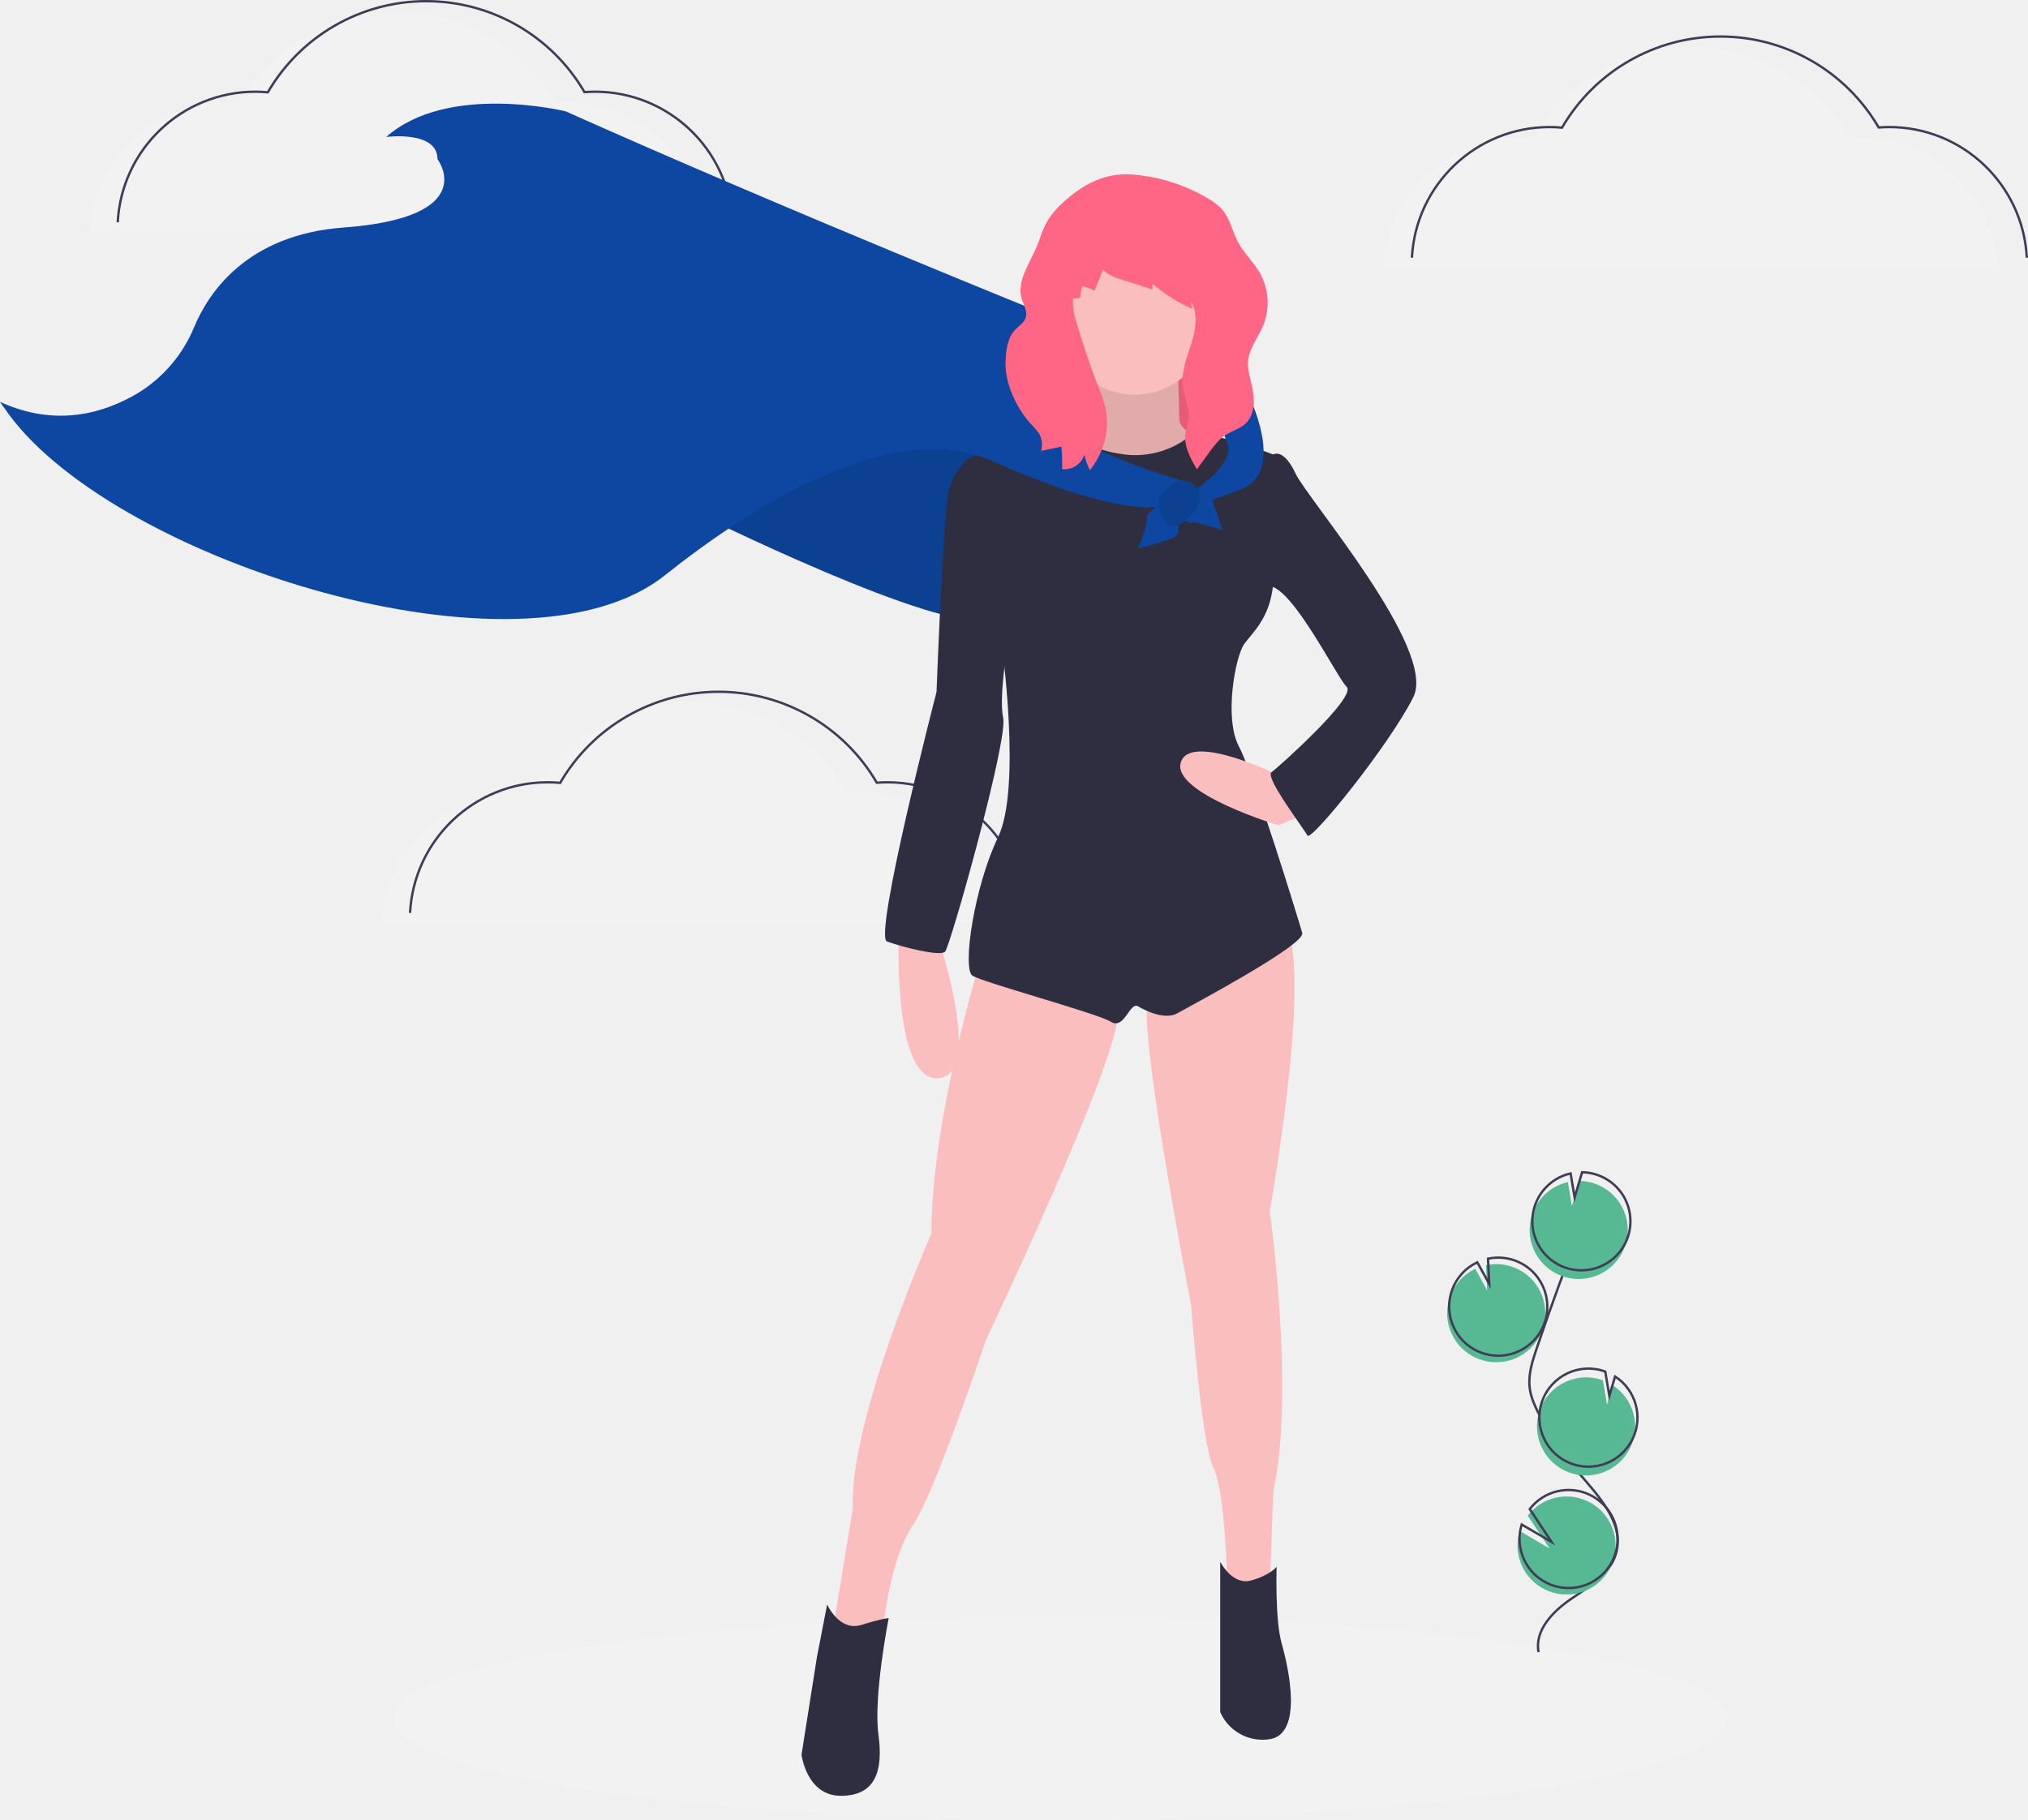
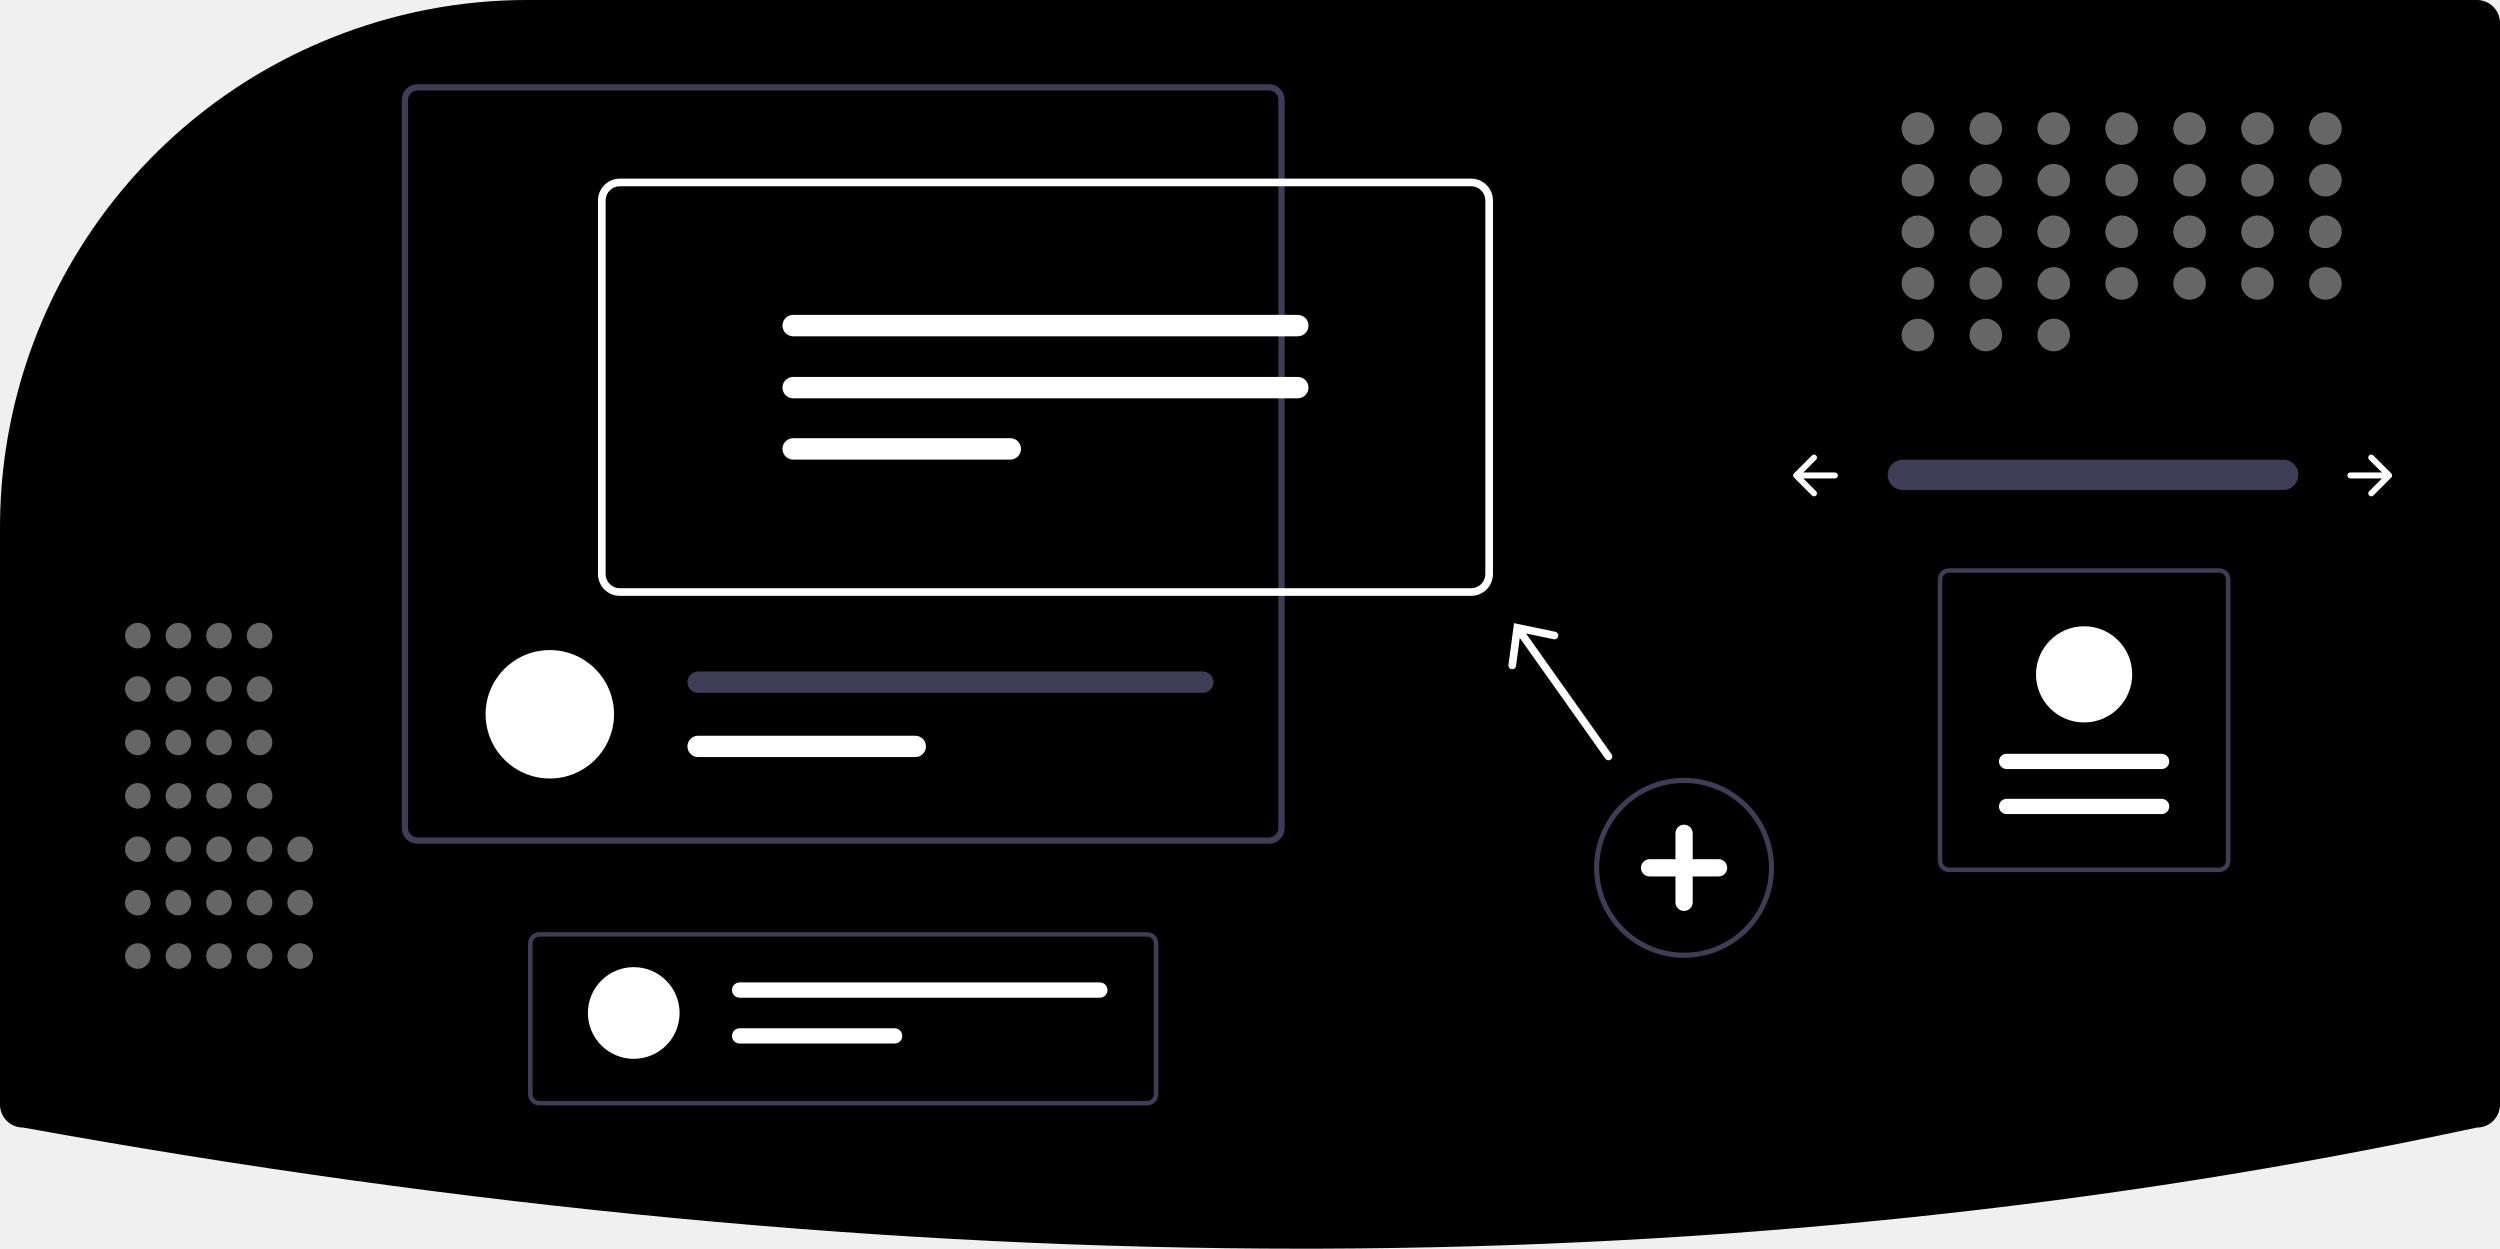
- <svg xmlns="http://www.w3.org/2000/svg" data-name="Layer 1" width="860.282" height="771.924" viewBox="0 0 860.282 771.924">
-   <ellipse cx="449.783" cy="728.924" rx="283" ry="43" fill="#f2f2f2" />
-   <path d="M797.698,640.497a20.813,20.813,0,1,0,2.772-39.915l.521,10.712-5.068-9.18a20.734,20.734,0,0,0-10.684,11.723,20.409,20.409,0,0,0-1.197,5.63A20.809,20.809,0,0,0,797.698,640.497Z" transform="translate(-170.1086 -63.78786)" fill="#57b894" />
-   <path d="M822.775,764.74c-1.789-9.11,5.963-17.187,13.621-22.437s16.605-10.408,19.218-19.317c3.755-12.804-7.43-24.53-16.136-34.642a125.3,125.3,0,0,1-16.524-24.557c-1.811-3.533-3.476-7.225-3.952-11.166-.686-5.675,1.137-11.323,2.974-16.737q9.179-27.052,19.628-53.65" transform="translate(-170.1086 -63.78786)" fill="none" stroke="#3f3d56" stroke-miterlimit="10" />
-   <path d="M798.555,637.739a20.813,20.813,0,1,0,2.772-39.915l.521,10.712-5.068-9.18a20.734,20.734,0,0,0-10.684,11.723,20.409,20.409,0,0,0-1.197,5.63A20.809,20.809,0,0,0,798.555,637.739Z" transform="translate(-170.1086 -63.78786)" fill="none" stroke="#3f3d56" stroke-miterlimit="10" />
-   <path d="M820.231,578.536a20.788,20.788,0,0,1,14.98-13.198l1.714,10.184,3.177-10.696a20.81,20.81,0,1,1-19.871,13.71Z" transform="translate(-170.1086 -63.78786)" fill="#57b894" />
-   <path d="M821.374,574.858a20.788,20.788,0,0,1,14.98-13.198l1.714,10.184,3.177-10.696a20.81,20.81,0,1,1-19.871,13.71Z" transform="translate(-170.1086 -63.78786)" fill="none" stroke="#3f3d56" stroke-miterlimit="10" />
-   <path d="M835.825,688.552a20.81,20.81,0,0,0,18.419-37.023l-2.441,8.219-1.731-10.304a.363.363,0,0,0-.053-.02,20.811,20.811,0,1,0-14.194,39.127Z" transform="translate(-170.1086 -63.78786)" fill="#57b894" />
-   <path d="M836.815,684.827a20.81,20.81,0,0,0,18.419-37.023l-2.441,8.219-1.731-10.304a.363.363,0,0,0-.053-.02A20.811,20.811,0,1,0,836.815,684.827Z" transform="translate(-170.1086 -63.78786)" fill="none" stroke="#3f3d56" stroke-miterlimit="10" />
-   <path d="M814.158,723.114A20.801,20.801,0,1,0,818.168,706.817l9.273,13.957-12.67-7.408A20.616,20.616,0,0,0,814.158,723.114Z" transform="translate(-170.1086 -63.78786)" fill="#57b894" />
-   <path d="M815.015,720.356a20.801,20.801,0,1,0,4.011-16.297l9.273,13.957-12.67-7.408A20.616,20.616,0,0,0,815.015,720.356Z" transform="translate(-170.1086 -63.78786)" fill="none" stroke="#3f3d56" stroke-miterlimit="10" />
-   <path d="M756.867,177.626a58.487,58.487,0,0,1,58.406-55.43c1.778,0,3.533.093,5.27.248a77.707,77.707,0,0,1,134.327-.064c1.466-.11,2.941-.184,4.435-.184a58.487,58.487,0,0,1,58.406,55.43" transform="translate(-170.1086 -63.78786)" fill="#f2f2f2" />
-   <path d="M769.048,173.126a58.487,58.487,0,0,1,58.406-55.43c1.778,0,3.533.093,5.27.248a77.707,77.707,0,0,1,134.327-.064c1.466-.11,2.941-.184,4.435-.184a58.487,58.487,0,0,1,58.406,55.43" transform="translate(-170.1086 -63.78786)" fill="none" stroke="#3f3d56" stroke-miterlimit="10" />
-   <path d="M331.867,455.626a58.487,58.487,0,0,1,58.406-55.43c1.778,0,3.533.093,5.27.248a77.707,77.707,0,0,1,134.327-.064c1.466-.11,2.941-.184,4.435-.184a58.487,58.487,0,0,1,58.406,55.43" transform="translate(-170.1086 -63.78786)" fill="#f2f2f2" />
-   <path d="M344.048,451.126a58.487,58.487,0,0,1,58.406-55.43c1.778,0,3.533.093,5.27.248a77.707,77.707,0,0,1,134.327-.064c1.466-.11,2.941-.184,4.435-.184a58.487,58.487,0,0,1,58.406,55.43" transform="translate(-170.1086 -63.78786)" fill="none" stroke="#3f3d56" stroke-miterlimit="10" />
-   <path d="M207.867,162.626a58.487,58.487,0,0,1,58.406-55.43c1.778,0,3.533.093,5.27.248a77.707,77.707,0,0,1,134.327-.064c1.466-.11,2.941-.184,4.435-.184a58.487,58.487,0,0,1,58.406,55.43" transform="translate(-170.1086 -63.78786)" fill="#f2f2f2" />
-   <path d="M220.048,158.126a58.487,58.487,0,0,1,58.406-55.43c1.778,0,3.533.093,5.27.248a77.707,77.707,0,0,1,134.327-.064c1.466-.11,2.941-.184,4.435-.184a58.487,58.487,0,0,1,58.406,55.43" transform="translate(-170.1086 -63.78786)" fill="none" stroke="#3f3d56" stroke-miterlimit="10" />
-   <path d="M465.161,281.261s105.12,52.198,123.969,44.948,25.374-71.772,25.374-71.772l-77.571-14.499Z" transform="translate(-170.1086 -63.78786)" fill="#0d47a1" />
-   <path d="M465.161,281.261s105.12,52.198,123.969,44.948,25.374-71.772,25.374-71.772l-77.571-14.499Z" transform="translate(-170.1086 -63.78786)" opacity="0.1" />
-   <rect x="444.033" y="139.539" width="68.872" height="60.172" fill="#ff6584" />
-   <rect x="444.033" y="139.539" width="68.872" height="60.172" opacity="0.1" />
-   <path d="M551.432,459.602s-2.9,63.072,16.674,61.622,0-59.447,0-59.447Z" transform="translate(-170.1086 -63.78786)" fill="#fbbebe" />
-   <path d="M631.903,212.389s4.35,27.549-3.625,31.174-13.049,6.525-13.049,6.525L633.353,262.412l33.348,2.175,8.7-6.525,7.975-7.25s-13.049-2.9-13.049-9.425-.725-26.099-.725-26.099Z" transform="translate(-170.1086 -63.78786)" fill="#fbbebe" />
-   <path d="M631.903,212.389s4.35,27.549-3.625,31.174-13.049,6.525-13.049,6.525L633.353,262.412l33.348,2.175,8.7-6.525,7.975-7.25s-13.049-2.9-13.049-9.425-.725-26.099-.725-26.099Z" transform="translate(-170.1086 -63.78786)" opacity="0.1" />
-   <path d="M586.23,470.477s-21.024,67.422-21.024,116.719c0,0-34.798,78.296-33.348,116.719l-8.7,52.922,12.324,4.35,9.425-7.975s2.9-28.274,12.324-42.048,31.174-79.021,31.174-79.021,57.997-121.794,55.822-139.193S586.23,470.477,586.23,470.477Z" transform="translate(-170.1086 -63.78786)" fill="#fbbebe" />
-   <path d="M714.549,455.253s13.774,6.525-5.8,122.519c0,0,10.874,76.846,1.45,118.894l-1.45,42.048H693.525l-2.9-4.35s-.725-37.698-5.8-47.848-9.425-68.872-9.425-68.872-23.199-119.619-18.124-129.769S714.549,455.253,714.549,455.253Z" transform="translate(-170.1086 -63.78786)" fill="#fbbebe" />
-   <path d="M520.983,744.514s5.075,11.599,14.499,8.7,11.599-2.9,11.599-2.9-6.525,33.348-4.35,49.298-1.45,26.099-15.949,26.099-16.674-17.399-16.674-17.399l6.525-41.323Z" transform="translate(-170.1086 -63.78786)" fill="#2f2e41" />
-   <path d="M687.725,726.39s5.075,10.15,13.049,7.975,10.874-5.8,10.874-5.8-.725,22.474,2.175,32.623,9.425,39.148-5.8,40.598a19.573,19.573,0,0,1-20.299-11.599v-63.797Z" transform="translate(-170.1086 -63.78786)" fill="#2f2e41" />
-   <circle cx="481.369" cy="135.552" r="31.898" fill="#fbbebe" />
-   <path d="M710.199,256.612s-25.267-9.921-34.383-8.586a37.259,37.259,0,0,1-28.689,8.586c-17.399-2.175-24.203-10.525-24.203-10.525s-46.844,10.525-43.944,14.875,15.949,75.396,15.949,75.396,8.7,61.622-1.45,82.646-15.224,55.822-10.874,58.722,52.922,15.949,58.722,19.574,7.975-8.7,11.599-6.525,11.599,5.8,16.674,2.9,54.372-28.999,52.922-34.073-20.299-66.697-26.824-79.021-1.45-38.423,2.175-43.498,10.874-10.874,12.324-25.374S710.199,256.612,710.199,256.612Z" transform="translate(-170.1086 -63.78786)" fill="#2f2e41" />
-   <path d="M580.578,258.721s-5.948,4.415-8.122,13.84-5.075,84.821-5.075,84.821-26.824,103.67-21.024,105.845,22.474,6.525,24.649,4.35,26.824-89.896,24.649-99.32,2.9-36.973,2.9-36.973Z" transform="translate(-170.1086 -63.78786)" fill="#2f2e41" />
-   <path d="M714.549,393.631s-39.148-19.574-43.498-6.525,41.323,26.824,41.323,26.824,15.949-5.8,15.949-9.425S714.549,393.631,714.549,393.631Z" transform="translate(-170.1086 -63.78786)" fill="#fbbebe" />
-   <path d="M702.225,259.512l7.975-2.9s4.35-2.9,9.425,7.975,60.172,74.671,50.023,94.971-43.498,61.622-44.948,58.722-18.124-24.649-15.224-26.824,36.248-31.898,31.898-36.248-22.474-41.323-32.623-42.773S702.225,259.512,702.225,259.512Z" transform="translate(-170.1086 -63.78786)" fill="#2f2e41" />
-   <path d="M616.316,198.252s-110.549-44.45-206.244-87.223c0,0-50.023-12.324-76.121,10.874,0,0,21.749-2.9,21.749,9.425,0,0,18.849,24.649-39.873,28.999-40.896,3.029-57.178,27.507-63.296,42.09A59.245,59.245,0,0,1,228.573,230.587c-14.135,8.448-34.62,14.663-58.465,3.687,0,0,1.356,2.084,3.927,5.556,46.038,62.172,217.481,116.281,278.022,68.118,37.415-29.765,96.728-67.385,139.247-48.436,66.697,29.724,79.021,16.674,79.021,16.674l2.9-7.975s-64.522-17.399-65.972-39.873S616.316,198.252,616.316,198.252Z" transform="translate(-170.1086 -63.78786)" fill="#0d47a1" />
-   <path d="M680.838,204.052s15.587,6.162,18.487,26.461c0,0,16.674,32.623-2.175,40.598s-22.474,5.8-22.474,5.8v-3.625s20.299-12.324,15.949-21.749S680.838,204.052,680.838,204.052Z" transform="translate(-170.1086 -63.78786)" fill="#0d47a1" />
-   <path d="M652.927,296.485s5.075-13.049,3.625-13.049,5.898-8.026,8.749-5.1,7.925,11.625,2.126,13.8S652.927,296.485,652.927,296.485Z" transform="translate(-170.1086 -63.78786)" fill="#0d47a1" />
-   <path d="M688.656,288.74s-13.252-4.519-13.191-3.07-8.268-5.554-5.466-8.525,11.28-8.41,13.698-2.707S688.656,288.74,688.656,288.74Z" transform="translate(-170.1086 -63.78786)" fill="#0d47a1" />
-   <path d="M667.426,268.937s6.619-3.715,10.559,2.13-4.759,15.994-10.559,15.994-5.8-12.324-5.8-12.324Z" transform="translate(-170.1086 -63.78786)" fill="#0d47a1" />
-   <path d="M667.426,268.937s6.619-3.715,10.559,2.13-4.759,15.994-10.559,15.994-5.8-12.324-5.8-12.324Z" transform="translate(-170.1086 -63.78786)" opacity="0.1" />
-   <path d="M623.821,147.286c-3.822,3.151-7.447,6.682-9.824,11.028a49.479,49.479,0,0,0-3.115,7.584c-2.932,8.437-10.219,16.982-7.135,25.365.88,2.392,2.252,4.914,1.463,7.337-.701,2.152-2.863,3.408-4.428,5.044-3.357,3.511-3.922,8.78-4.127,13.634-.376,8.889,4.512,19.364,10.418,26.019a36.356,36.356,0,0,1,3.554,4.024,9.432,9.432,0,0,1,1.113,7.759l8.603-1.796a71.363,71.363,0,0,1,.29,9.559,8.924,8.924,0,0,0,9.463-6.116,25.551,25.551,0,0,0,2.364,6.531,33.709,33.709,0,0,0,5.714-10.583,30.256,30.256,0,0,0,1.026-15.278,64.784,64.784,0,0,0-3.704-10.859c-3.04-7.683-5.522-15.572-8.002-23.454-1.288-4.093-2.591-8.32-2.201-12.593l3.057-.333a14.596,14.596,0,0,1,.965-4.934,18.101,18.101,0,0,1,5.113,1.924l3.524-8.942c2.326,2.412,5.664,3.504,8.86,4.51l12.148,3.825.074-2.404a62.353,62.353,0,0,0,17.287,10.844,3.933,3.933,0,0,1-.854-3.129c2.994,5.363,1.797,12.044-.051,17.902s-4.299,11.821-3.555,17.918c.556,4.56,2.892,8.921,2.459,13.494-.213,2.252-1.094,4.395-1.368,6.641-.653,5.356,2.163,10.455,4.881,15.116l5.285-7.259c1.934-2.657,3.928-5.371,6.667-7.187,2.812-1.864,6.296-2.701,8.747-5.019,4.374-4.139,3.819-11.191,2.396-17.042-.756-3.111-1.671-6.265-1.393-9.454.471-5.406,4.228-9.879,6.344-14.876a25.826,25.826,0,0,0-1.447-22.703c-2.625-4.503-6.592-8.13-9.066-12.718-2.463-4.567-3.402-10.001-6.777-13.943a23.522,23.522,0,0,0-5.681-4.526,74.057,74.057,0,0,0-31.506-10.279C640.835,136.812,631.919,140.61,623.821,147.286Z" transform="translate(-170.1086 -63.78786)" fill="#ff6584" />
+ <svg xmlns="http://www.w3.org/2000/svg" data-name="Layer 1" width="980" height="489.48" viewBox="0 0 980 489.48">
+   <path d="M317.06,205.26a205.979,205.979,0,0,0-77.685,15.067c-.994.407-1.991.816-2.988,1.235A206.781,206.781,0,0,0,110,412.32v225.94a9.01,9.01,0,0,0,9,9l.179.016c173.467,31.502,342.106,47.465,501.372,47.465q3.582,0,7.156-.011c156.555-.477,308.994-16.439,453.083-47.447l.21-.022a9.01,9.01,0,0,0,9-9v-424a9.01,9.01,0,0,0-9-9Z" transform="translate(-110 -205.2598)" fill="#000000" />
+   <path id="f4300551-56ef-4356-8f30-d0080b223343-276" data-name="Path 40" d="M855.799,385.452a5.947,5.947,0,0,0,0,11.892H1004.885a5.947,5.947,0,1,0,.195-11.892q-.098-.002-.195,0Z" transform="translate(-110 -205.2598)" fill="#3f3d56" />
+   <path d="M1038.694,383.797a1.17,1.17,0,0,0,0,1.655l5.023,5.023H1031.331a1.17,1.17,0,1,0,0,2.34H1043.717l-5.023,5.023a1.17,1.17,0,1,0,1.655,1.655l7.02-7.02a1.17,1.17,0,0,0,0-1.655l-7.02-7.02A1.17,1.17,0,0,0,1038.694,383.797Z" transform="translate(-110 -205.2598)" fill="#fff" />
+   <path d="M821.927,383.797a1.17,1.17,0,0,1,0,1.655l-5.023,5.023h12.386a1.17,1.17,0,1,1,0,2.34H816.905l5.023,5.023a1.17,1.17,0,0,1-1.655,1.655l-7.02-7.02a1.17,1.17,0,0,1,0-1.655l7.02-7.02A1.17,1.17,0,0,1,821.927,383.797Z" transform="translate(-110 -205.2598)" fill="#fff" />
+   <g opacity="0.4">
+     <circle cx="751.82" cy="50.39" r="6.39" fill="#fff" />
+     <circle cx="778.445" cy="50.39" r="6.39" fill="#fff" />
+     <circle cx="805.069" cy="50.39" r="6.39" fill="#fff" />
+     <circle cx="831.694" cy="50.39" r="6.39" fill="#fff" />
+     <circle cx="858.318" cy="50.39" r="6.39" fill="#fff" />
+     <circle cx="884.943" cy="50.39" r="6.39" fill="#fff" />
+     <circle cx="911.567" cy="50.39" r="6.39" fill="#fff" />
+     <circle cx="751.82" cy="70.625" r="6.39" fill="#fff" />
+     <circle cx="778.445" cy="70.625" r="6.39" fill="#fff" />
+     <circle cx="805.069" cy="70.625" r="6.39" fill="#fff" />
+     <circle cx="831.694" cy="70.625" r="6.39" fill="#fff" />
+     <circle cx="858.318" cy="70.625" r="6.39" fill="#fff" />
+     <circle cx="884.943" cy="70.625" r="6.39" fill="#fff" />
+     <circle cx="911.567" cy="70.625" r="6.39" fill="#fff" />
+     <circle cx="751.82" cy="90.859" r="6.39" fill="#fff" />
+     <circle cx="778.445" cy="90.859" r="6.39" fill="#fff" />
+     <circle cx="805.069" cy="90.859" r="6.39" fill="#fff" />
+     <circle cx="831.694" cy="90.859" r="6.39" fill="#fff" />
+     <circle cx="858.318" cy="90.859" r="6.39" fill="#fff" />
+     <circle cx="884.943" cy="90.859" r="6.39" fill="#fff" />
+     <circle cx="911.567" cy="90.859" r="6.39" fill="#fff" />
+     <circle cx="751.82" cy="111.094" r="6.39" fill="#fff" />
+     <circle cx="778.445" cy="111.094" r="6.39" fill="#fff" />
+     <circle cx="751.82" cy="131.329" r="6.39" fill="#fff" />
+     <circle cx="778.445" cy="131.329" r="6.39" fill="#fff" />
+     <circle cx="805.069" cy="131.329" r="6.39" fill="#fff" />
+     <circle cx="805.069" cy="111.094" r="6.39" fill="#fff" />
+     <circle cx="831.694" cy="111.094" r="6.39" fill="#fff" />
+     <circle cx="858.318" cy="111.094" r="6.39" fill="#fff" />
+     <circle cx="884.943" cy="111.094" r="6.39" fill="#fff" />
+     <circle cx="911.567" cy="111.094" r="6.39" fill="#fff" />
+   </g>
+   <path d="M770.157,580.719a35.272,35.272,0,1,1,35.272-35.272A35.313,35.313,0,0,1,770.157,580.719Zm0-68.545a33.272,33.272,0,1,0,33.272,33.272A33.31,33.31,0,0,0,770.157,512.174Z" transform="translate(-110 -205.2598)" fill="#3f3d56" />
+   <path d="M783.681,542.065H773.538V531.923a3.381,3.381,0,0,0-6.762,0v10.142H756.634a3.381,3.381,0,0,0,0,6.762h10.142v10.142a3.381,3.381,0,0,0,6.762,0V548.827h10.142a3.381,3.381,0,1,0,0-6.762Z" transform="translate(-110 -205.2598)" fill="#fff" />
+   <g opacity="0.4">
+     <circle cx="54.024" cy="374.766" r="5.024" fill="#fff" />
+     <circle cx="54.024" cy="353.833" r="5.024" fill="#fff" />
+     <circle cx="54.024" cy="332.9" r="5.024" fill="#fff" />
+     <circle cx="54.024" cy="311.967" r="5.024" fill="#fff" />
+     <circle cx="54.024" cy="291.034" r="5.024" fill="#fff" />
+     <circle cx="54.024" cy="270.101" r="5.024" fill="#fff" />
+     <circle cx="54.024" cy="249.168" r="5.024" fill="#fff" />
+     <circle cx="69.933" cy="374.766" r="5.024" fill="#fff" />
+     <circle cx="69.933" cy="353.833" r="5.024" fill="#fff" />
+     <circle cx="69.933" cy="332.9" r="5.024" fill="#fff" />
+     <circle cx="69.933" cy="311.967" r="5.024" fill="#fff" />
+     <circle cx="69.933" cy="291.034" r="5.024" fill="#fff" />
+     <circle cx="69.933" cy="270.101" r="5.024" fill="#fff" />
+     <circle cx="69.933" cy="249.168" r="5.024" fill="#fff" />
+     <circle cx="85.842" cy="374.766" r="5.024" fill="#fff" />
+     <circle cx="85.842" cy="353.833" r="5.024" fill="#fff" />
+     <circle cx="85.842" cy="332.9" r="5.024" fill="#fff" />
+     <circle cx="85.842" cy="311.967" r="5.024" fill="#fff" />
+     <circle cx="85.842" cy="291.034" r="5.024" fill="#fff" />
+     <circle cx="85.842" cy="270.101" r="5.024" fill="#fff" />
+     <circle cx="85.842" cy="249.168" r="5.024" fill="#fff" />
+     <circle cx="101.751" cy="374.766" r="5.024" fill="#fff" />
+     <circle cx="101.751" cy="353.833" r="5.024" fill="#fff" />
+     <circle cx="117.66" cy="374.766" r="5.024" fill="#fff" />
+     <circle cx="117.66" cy="353.833" r="5.024" fill="#fff" />
+     <circle cx="117.66" cy="332.9" r="5.024" fill="#fff" />
+     <circle cx="101.751" cy="332.9" r="5.024" fill="#fff" />
+     <circle cx="101.751" cy="311.967" r="5.024" fill="#fff" />
+     <circle cx="101.751" cy="291.034" r="5.024" fill="#fff" />
+     <circle cx="101.751" cy="270.101" r="5.024" fill="#fff" />
+     <circle cx="101.751" cy="249.168" r="5.024" fill="#fff" />
+   </g>
+   <path d="M607.408,238.262H273.666a6.189,6.189,0,0,0-6.182,6.182v285.383a6.189,6.189,0,0,0,6.182,6.182H607.408a6.189,6.189,0,0,0,6.182-6.182V244.444A6.189,6.189,0,0,0,607.408,238.262Zm3.705,291.566a3.718,3.718,0,0,1-3.705,3.716H273.666a3.711,3.711,0,0,1-3.705-3.716V244.444a3.711,3.711,0,0,1,3.705-3.716H607.408a3.718,3.718,0,0,1,3.705,3.716Z" transform="translate(-110 -205.2598)" fill="#3f3d56" />
+   <path d="M350.702,485.266c0,.44-.012.88-.035,1.308a25.175,25.175,0,0,1-50.281,0c-.023-.428-.035-.868-.035-1.308a25.175,25.175,0,1,1,50.35,0Z" transform="translate(-110 -205.2598)" fill="#fff" />
+   <path d="M581.475,468.479H383.663a4.197,4.197,0,0,0,0,8.394H581.475a4.197,4.197,0,0,0,0-8.394Z" transform="translate(-110 -205.2598)" fill="#3f3d56" />
+   <path d="M468.78,493.66H383.663a4.191,4.191,0,0,0,0,8.382h85.117a4.191,4.191,0,1,0,0-8.382Z" transform="translate(-110 -205.2598)" fill="#fff" />
+   <path d="M686.698,438.841H352.958a8.559,8.559,0,0,1-8.549-8.55V283.829a8.559,8.559,0,0,1,8.549-8.549H686.698a8.559,8.559,0,0,1,8.549,8.549V430.291A8.559,8.559,0,0,1,686.698,438.841ZM352.958,278.28a5.555,5.555,0,0,0-5.549,5.549V430.291a5.556,5.556,0,0,0,5.549,5.55H686.698a5.556,5.556,0,0,0,5.549-5.55V283.829a5.555,5.555,0,0,0-5.549-5.549Z" transform="translate(-110 -205.2598)" fill="#fff" />
+   <path d="M420.924,328.699a4.196,4.196,0,1,0,0,8.392H618.732a4.196,4.196,0,1,0,0-8.392Z" transform="translate(-110 -205.2598)" fill="#fff" />
+   <path d="M420.924,353.012a4.196,4.196,0,0,0,0,8.392H618.732a4.196,4.196,0,0,0,0-8.392Z" transform="translate(-110 -205.2598)" fill="#fff" />
+   <path d="M420.924,377.03a4.196,4.196,0,0,0,0,8.392h85.117a4.196,4.196,0,0,0,0-8.392Z" transform="translate(-110 -205.2598)" fill="#fff" />
+   <path d="M741.724,500.893l-33.52-47.307,10.851,2.261a1.501,1.501,0,1,0,.612-2.939l-16.171-3.366-2.183,16.371a1.501,1.501,0,1,0,2.976.396l1.463-10.993L739.276,502.627a1.5,1.5,0,1,0,2.447-1.734Z" transform="translate(-110 -205.2598)" fill="#fff" />
+   <path d="M559.666,638.58H321.409a4.417,4.417,0,0,1-4.412-4.412V575.067a4.417,4.417,0,0,1,4.412-4.412h238.257a4.417,4.417,0,0,1,4.412,4.412v59.101A4.417,4.417,0,0,1,559.666,638.58Zm-238.257-66.161a2.65,2.65,0,0,0-2.647,2.647v59.101a2.65,2.65,0,0,0,2.647,2.647h238.257a2.65,2.65,0,0,0,2.647-2.647V575.067a2.65,2.65,0,0,0-2.647-2.647Z" transform="translate(-110 -205.2598)" fill="#3f3d56" />
+   <circle cx="248.429" cy="397.09" r="17.973" fill="#fff" />
+   <path d="M399.938,590.368a2.995,2.995,0,1,0,0,5.991H541.153a2.995,2.995,0,1,0,0-5.991Z" transform="translate(-110 -205.2598)" fill="#fff" />
+   <path d="M399.938,608.341a2.995,2.995,0,1,0,0,5.991H460.703a2.995,2.995,0,1,0,0-5.991Z" transform="translate(-110 -205.2598)" fill="#fff" />
+   <path d="M874.024,428.016H979.917a4.417,4.417,0,0,1,4.412,4.412V542.71a4.417,4.417,0,0,1-4.412,4.412H874.024a4.417,4.417,0,0,1-4.412-4.412V432.428A4.417,4.417,0,0,1,874.024,428.016ZM979.917,545.358a2.65,2.65,0,0,0,2.647-2.647V432.428a2.65,2.65,0,0,0-2.647-2.647H874.024a2.65,2.65,0,0,0-2.647,2.647V542.71a2.65,2.65,0,0,0,2.647,2.647Z" transform="translate(-110 -205.2598)" fill="#3f3d56" />
+   <path d="M957.353,524.38a2.995,2.995,0,0,0,0-5.991H896.588a2.995,2.995,0,0,0,0,5.991Z" transform="translate(-110 -205.2598)" fill="#fff" />
+   <path d="M957.353,506.731a2.995,2.995,0,1,0,0-5.991H896.588a2.995,2.995,0,1,0,0,5.991Z" transform="translate(-110 -205.2598)" fill="#fff" />
+   <path d="M926.97,450.758a18.855,18.855,0,1,1-18.855,18.855A18.876,18.876,0,0,1,926.97,450.758Z" transform="translate(-110 -205.2598)" fill="#fff" />
</svg>
